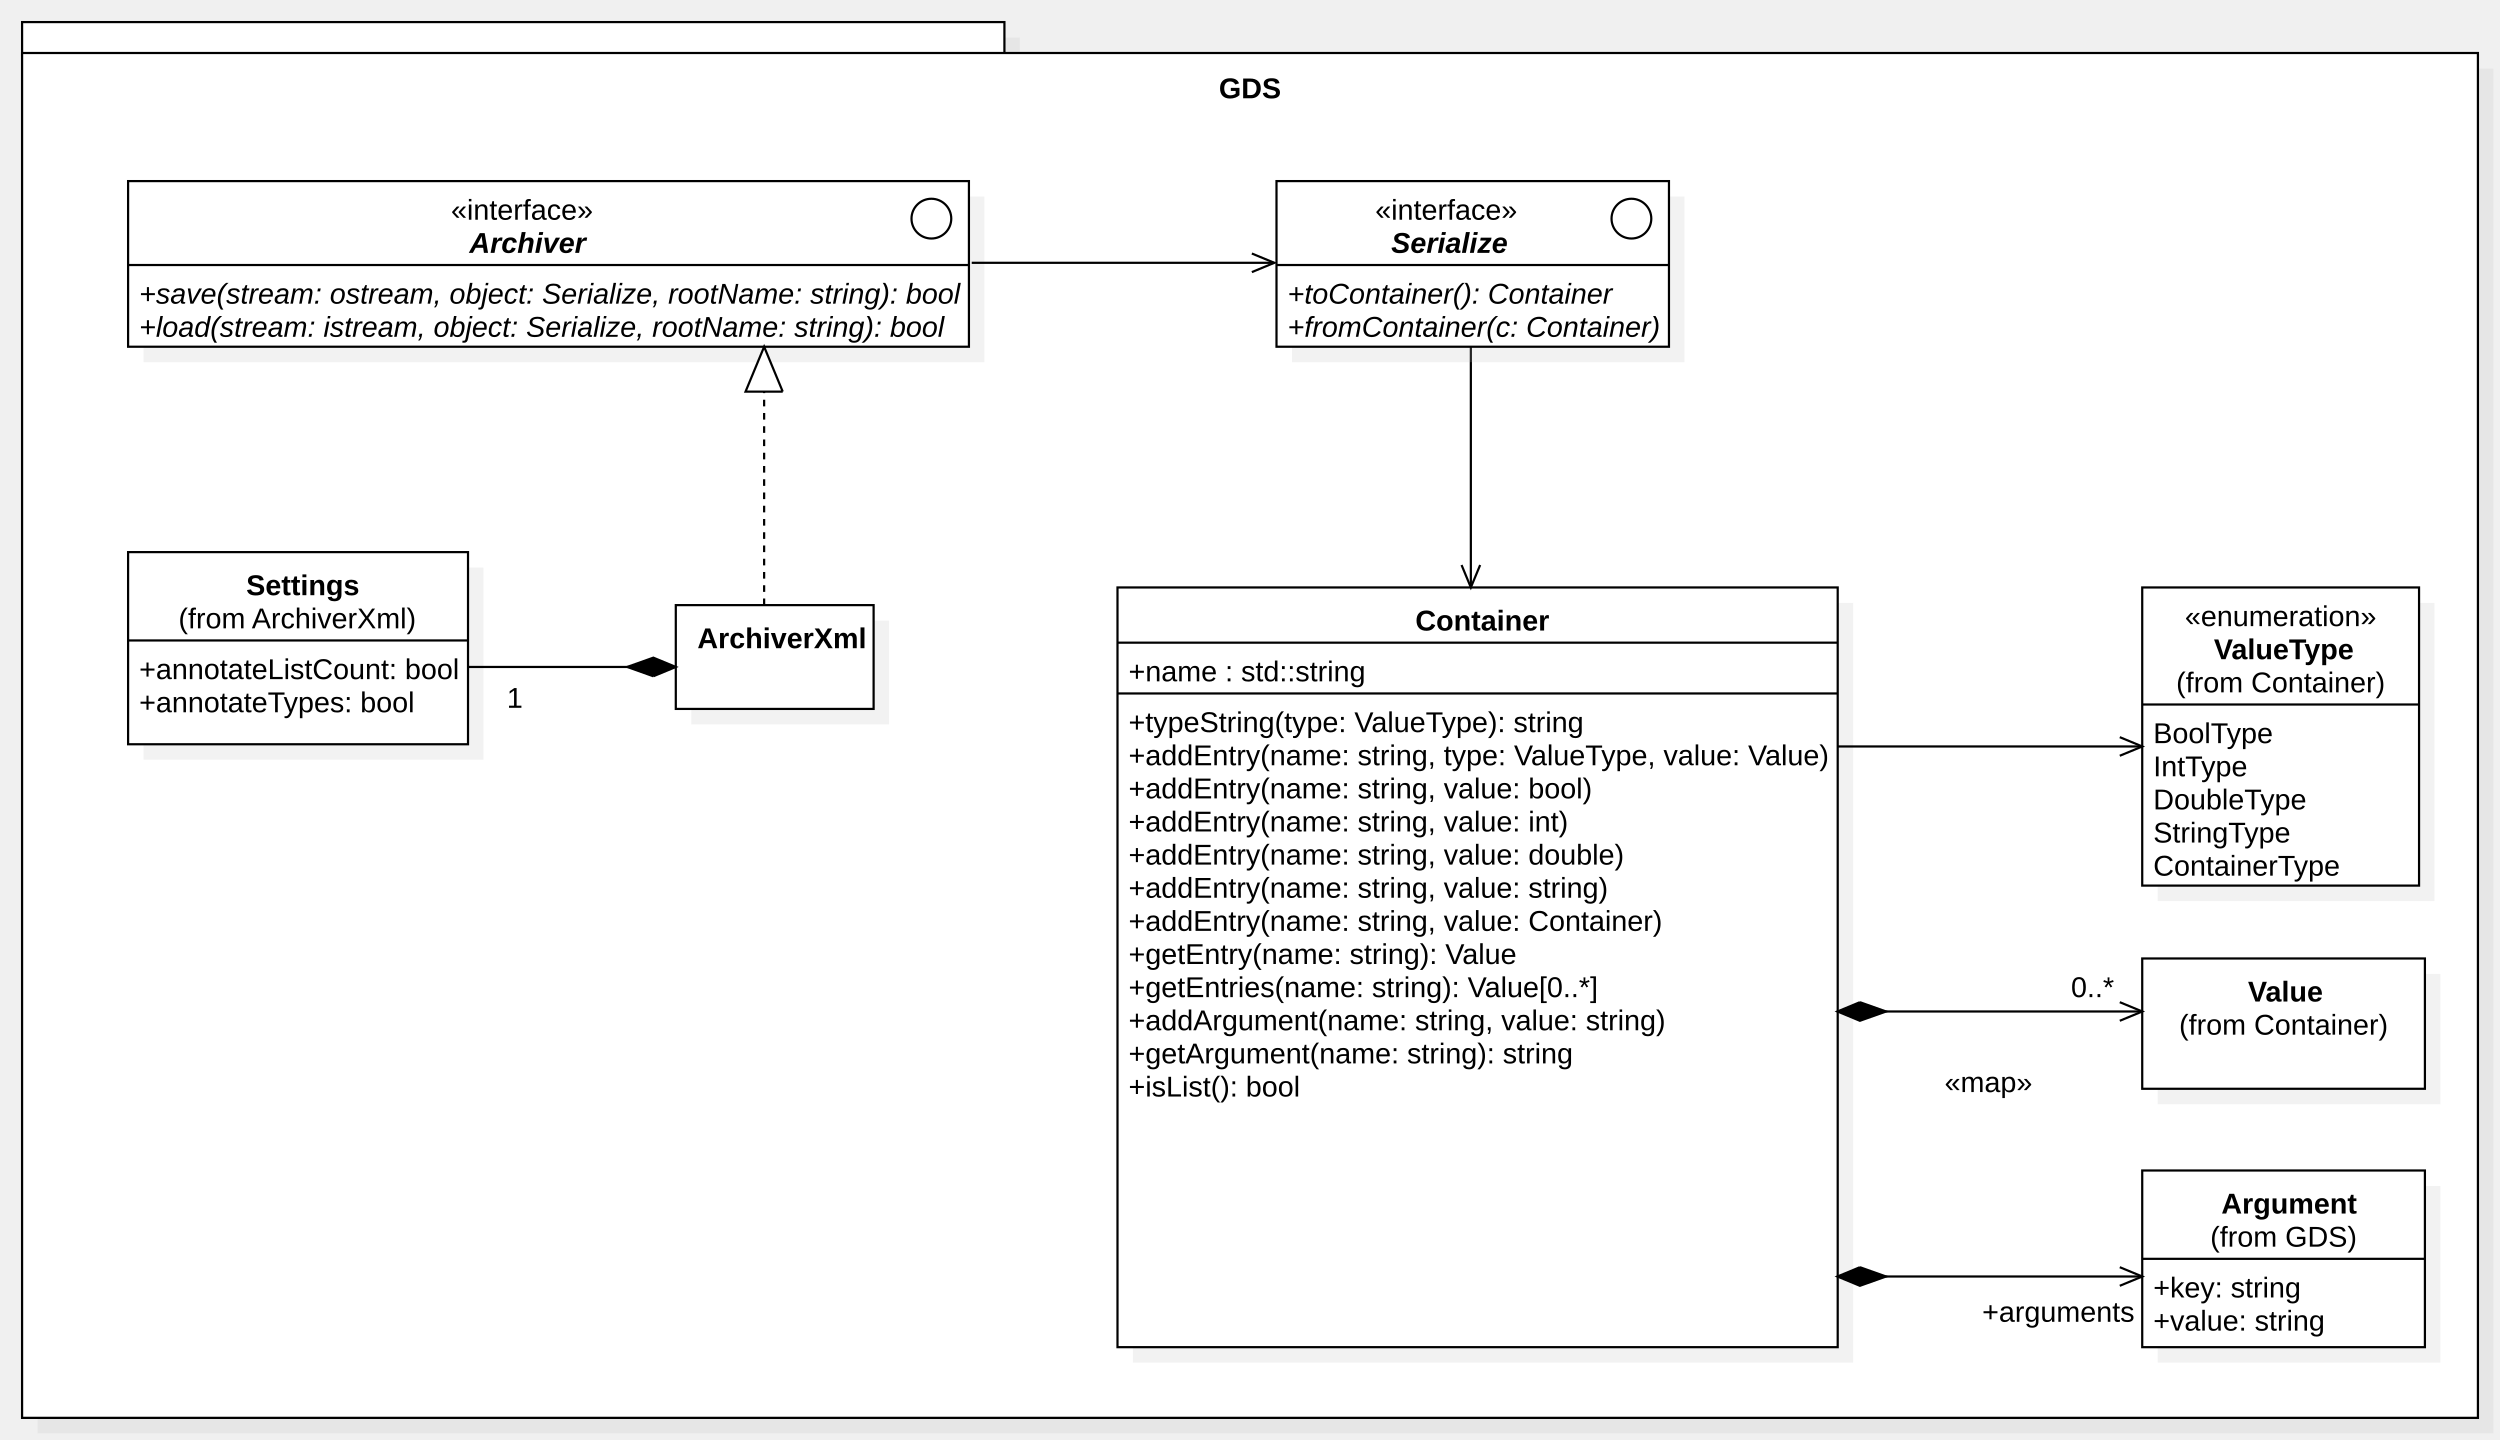
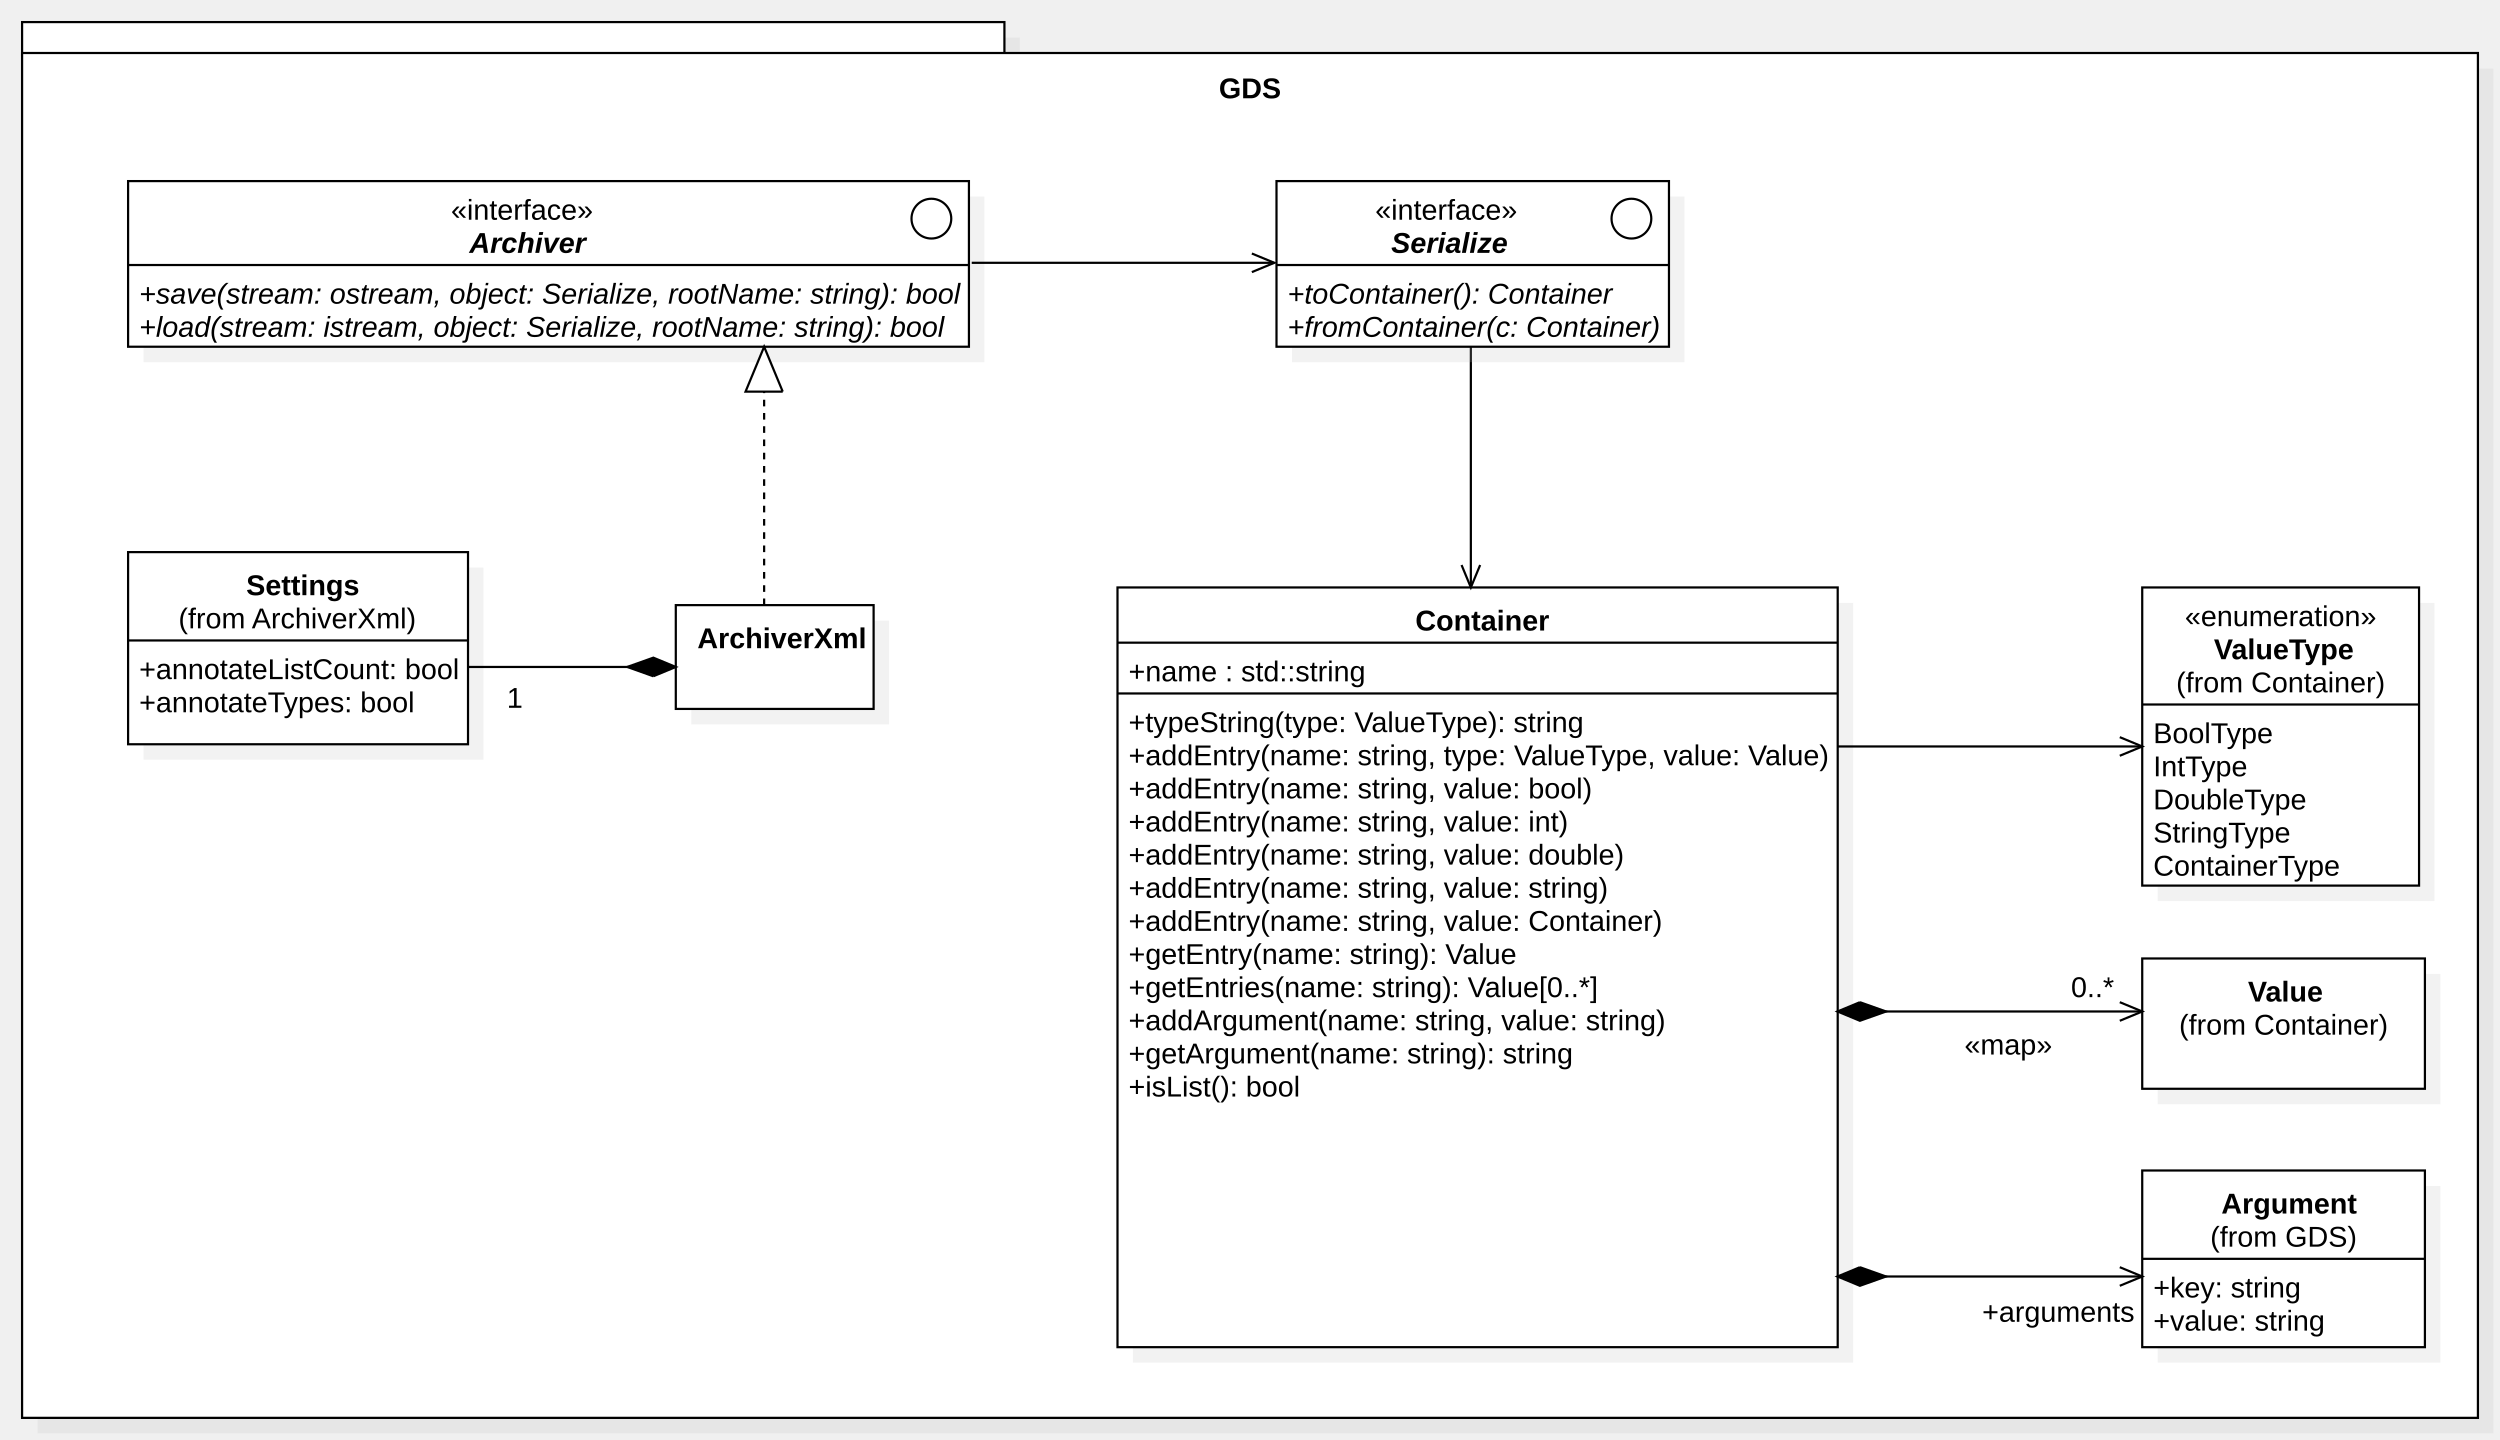
<svg xmlns="http://www.w3.org/2000/svg" version="1.1" width="1132" height="652">
  <defs />
  <g>
    <g transform="translate(-350,-182) scale(1,1)">
      <rect fill="#C0C0C0" stroke="none" x="367" y="199" width="444.8" height="15" opacity="0.2" />
    </g>
    <g transform="translate(-350,-182) scale(1,1)">
      <rect fill="#C0C0C0" stroke="none" x="367" y="213" width="1112" height="618" opacity="0.2" />
    </g>
    <g transform="translate(-350,-182) scale(1,1)">
      <rect fill="#ffffff" stroke="none" x="360" y="207" width="1112" height="617" />
    </g>
    <g transform="translate(-350,-182) scale(1,1)">
      <path fill="none" stroke="#000000" d="M 360 207 L 1472 207 L 1472 824 L 360 824 L 360 207 Z Z" stroke-miterlimit="10" />
    </g>
    <g transform="translate(-350,-182) scale(1,1)">
      <rect fill="#ffffff" stroke="none" x="360" y="192" width="444.8" height="15" />
    </g>
    <g transform="translate(-350,-182) scale(1,1)">
      <path fill="none" stroke="#000000" d="M 360 192 L 804.8 192 L 804.8 207 L 360 207 L 360 192 Z Z" stroke-miterlimit="10" />
    </g>
    <g transform="translate(-350,-182) scale(1,1)">
      <rect fill="#ffffff" stroke="none" x="360" y="206" width="1112" height="618" />
    </g>
    <g transform="translate(-350,-182) scale(1,1)">
      <path fill="none" stroke="#000000" d="M 360 206 L 1472 206 L 1472 824 L 360 824 L 360 206 Z Z" stroke-miterlimit="10" />
    </g>
    <g transform="translate(-350,-182) scale(1,1)">
      <g>
        <path fill="none" stroke="none" />
        <text fill="#000000" stroke="none" font-family="Arial" font-size="13px" font-style="normal" font-weight="bold" text-decoration="none" x="901.915" y="226.5">GDS</text>
      </g>
    </g>
    <g transform="translate(-350,-182) scale(1,1)">
      <rect fill="#C0C0C0" stroke="none" x="863" y="455" width="326.11" height="344" opacity="0.2" />
    </g>
    <g transform="translate(-350,-182) scale(1,1)">
      <rect fill="#ffffff" stroke="none" x="856" y="448" width="326.11" height="344" />
    </g>
    <g transform="translate(-350,-182) scale(1,1)">
      <path fill="none" stroke="#000000" d="M 856 448 L 1182.11 448 L 1182.11 792 L 856 792 L 856 448 Z Z" stroke-miterlimit="10" />
    </g>
    <g transform="translate(-350,-182) scale(1,1)">
      <path fill="none" stroke="#000000" d="M 856 473 L 1182.11 473" stroke-miterlimit="10" />
    </g>
    <g transform="translate(-350,-182) scale(1,1)">
      <path fill="none" stroke="#000000" d="M 856 496 L 1182.11 496" stroke-miterlimit="10" />
    </g>
    <g transform="translate(-350,-182) scale(1,1)">
      <g>
        <path fill="none" stroke="none" />
        <text fill="#000000" stroke="none" font-family="Arial" font-size="13px" font-style="normal" font-weight="bold" text-decoration="none" x="990.871" y="467.5">Container</text>
      </g>
    </g>
    <g transform="translate(-350,-182) scale(1,1)">
      <g>
        <path fill="none" stroke="none" />
        <text fill="#000000" stroke="none" font-family="Arial" font-size="13px" font-style="normal" font-weight="normal" text-decoration="none" x="861" y="490.5">+name : std::string</text>
      </g>
    </g>
    <g transform="translate(-350,-182) scale(1,1)">
      <g>
        <path fill="none" stroke="none" />
        <text fill="#000000" stroke="none" font-family="Arial" font-size="13px" font-style="normal" font-weight="normal" text-decoration="none" x="861" y="513.5">+typeString(type: ValueType): string</text>
      </g>
    </g>
    <g transform="translate(-350,-182) scale(1,1)">
      <g>
        <path fill="none" stroke="none" />
        <text fill="#000000" stroke="none" font-family="Arial" font-size="13px" font-style="normal" font-weight="normal" text-decoration="none" x="861" y="528.5">+addEntry(name: string, type: ValueType, value: Value)</text>
      </g>
    </g>
    <g transform="translate(-350,-182) scale(1,1)">
      <g>
        <path fill="none" stroke="none" />
        <text fill="#000000" stroke="none" font-family="Arial" font-size="13px" font-style="normal" font-weight="normal" text-decoration="none" x="861" y="543.5">+addEntry(name: string, value: bool)</text>
      </g>
    </g>
    <g transform="translate(-350,-182) scale(1,1)">
      <g>
        <path fill="none" stroke="none" />
        <text fill="#000000" stroke="none" font-family="Arial" font-size="13px" font-style="normal" font-weight="normal" text-decoration="none" x="861" y="558.5">+addEntry(name: string, value: int)</text>
      </g>
    </g>
    <g transform="translate(-350,-182) scale(1,1)">
      <g>
        <path fill="none" stroke="none" />
        <text fill="#000000" stroke="none" font-family="Arial" font-size="13px" font-style="normal" font-weight="normal" text-decoration="none" x="861" y="573.5">+addEntry(name: string, value: double)</text>
      </g>
    </g>
    <g transform="translate(-350,-182) scale(1,1)">
      <g>
        <path fill="none" stroke="none" />
        <text fill="#000000" stroke="none" font-family="Arial" font-size="13px" font-style="normal" font-weight="normal" text-decoration="none" x="861" y="588.5">+addEntry(name: string, value: string)</text>
      </g>
    </g>
    <g transform="translate(-350,-182) scale(1,1)">
      <g>
        <path fill="none" stroke="none" />
        <text fill="#000000" stroke="none" font-family="Arial" font-size="13px" font-style="normal" font-weight="normal" text-decoration="none" x="861" y="603.5">+addEntry(name: string, value: Container)</text>
      </g>
    </g>
    <g transform="translate(-350,-182) scale(1,1)">
      <g>
        <path fill="none" stroke="none" />
        <text fill="#000000" stroke="none" font-family="Arial" font-size="13px" font-style="normal" font-weight="normal" text-decoration="none" x="861" y="618.5">+getEntry(name: string): Value</text>
      </g>
    </g>
    <g transform="translate(-350,-182) scale(1,1)">
      <g>
        <path fill="none" stroke="none" />
        <text fill="#000000" stroke="none" font-family="Arial" font-size="13px" font-style="normal" font-weight="normal" text-decoration="none" x="861" y="633.5">+getEntries(name: string): Value[0..*]</text>
      </g>
    </g>
    <g transform="translate(-350,-182) scale(1,1)">
      <g>
        <path fill="none" stroke="none" />
        <text fill="#000000" stroke="none" font-family="Arial" font-size="13px" font-style="normal" font-weight="normal" text-decoration="none" x="861" y="648.5">+addArgument(name: string, value: string)</text>
      </g>
    </g>
    <g transform="translate(-350,-182) scale(1,1)">
      <g>
        <path fill="none" stroke="none" />
        <text fill="#000000" stroke="none" font-family="Arial" font-size="13px" font-style="normal" font-weight="normal" text-decoration="none" x="861" y="663.5">+getArgument(name: string): string</text>
      </g>
    </g>
    <g transform="translate(-350,-182) scale(1,1)">
      <g>
        <path fill="none" stroke="none" />
        <text fill="#000000" stroke="none" font-family="Arial" font-size="13px" font-style="normal" font-weight="normal" text-decoration="none" x="861" y="678.5">+isList(): bool</text>
      </g>
    </g>
    <g transform="translate(-350,-182) scale(1,1)">
      <rect fill="#C0C0C0" stroke="none" x="1327" y="455" width="125.346" height="135" opacity="0.2" />
    </g>
    <g transform="translate(-350,-182) scale(1,1)">
      <rect fill="#ffffff" stroke="none" x="1320" y="448" width="125.346" height="135" />
    </g>
    <g transform="translate(-350,-182) scale(1,1)">
      <path fill="none" stroke="#000000" d="M 1320 448 L 1445.346 448 L 1445.346 583 L 1320 583 L 1320 448 Z Z" stroke-miterlimit="10" />
    </g>
    <g transform="translate(-350,-182) scale(1,1)">
      <path fill="none" stroke="#000000" d="M 1320 501 L 1445.346 501" stroke-miterlimit="10" />
    </g>
    <g transform="translate(-350,-182) scale(1,1)">
      <g>
        <path fill="none" stroke="none" />
        <text fill="#000000" stroke="none" font-family="Arial" font-size="13px" font-style="normal" font-weight="normal" text-decoration="none" x="1339.309" y="465.5">«enumeration»</text>
      </g>
    </g>
    <g transform="translate(-350,-182) scale(1,1)">
      <g>
        <path fill="none" stroke="none" />
        <text fill="#000000" stroke="none" font-family="Arial" font-size="13px" font-style="normal" font-weight="bold" text-decoration="none" x="1352.439" y="480.5">ValueType</text>
      </g>
    </g>
    <g transform="translate(-350,-182) scale(1,1)">
      <g>
        <path fill="none" stroke="none" />
        <text fill="#000000" stroke="none" font-family="Arial" font-size="13px" font-style="normal" font-weight="normal" text-decoration="none" x="1335.354" y="495.5">(from Container)</text>
      </g>
    </g>
    <g transform="translate(-350,-182) scale(1,1)">
      <g>
        <path fill="none" stroke="none" />
        <text fill="#000000" stroke="none" font-family="Arial" font-size="13px" font-style="normal" font-weight="normal" text-decoration="none" x="1325" y="518.5">BoolType</text>
      </g>
    </g>
    <g transform="translate(-350,-182) scale(1,1)">
      <g>
        <path fill="none" stroke="none" />
        <text fill="#000000" stroke="none" font-family="Arial" font-size="13px" font-style="normal" font-weight="normal" text-decoration="none" x="1325" y="533.5">IntType</text>
      </g>
    </g>
    <g transform="translate(-350,-182) scale(1,1)">
      <g>
        <path fill="none" stroke="none" />
        <text fill="#000000" stroke="none" font-family="Arial" font-size="13px" font-style="normal" font-weight="normal" text-decoration="none" x="1325" y="548.5">DoubleType</text>
      </g>
    </g>
    <g transform="translate(-350,-182) scale(1,1)">
      <g>
        <path fill="none" stroke="none" />
        <text fill="#000000" stroke="none" font-family="Arial" font-size="13px" font-style="normal" font-weight="normal" text-decoration="none" x="1325" y="563.5">StringType</text>
      </g>
    </g>
    <g transform="translate(-350,-182) scale(1,1)">
      <g>
        <path fill="none" stroke="none" />
        <text fill="#000000" stroke="none" font-family="Arial" font-size="13px" font-style="normal" font-weight="normal" text-decoration="none" x="1325" y="578.5">ContainerType</text>
      </g>
    </g>
    <g transform="translate(-350,-182) scale(1,1)">
      <rect fill="#C0C0C0" stroke="none" x="415" y="271" width="380.731" height="75" opacity="0.2" />
    </g>
    <g transform="translate(-350,-182) scale(1,1)">
      <rect fill="#ffffff" stroke="none" x="408" y="264" width="380.731" height="75" />
    </g>
    <g transform="translate(-350,-182) scale(1,1)">
      <path fill="none" stroke="#000000" d="M 408 264 L 788.731 264 L 788.731 339 L 408 339 L 408 264 Z Z" stroke-miterlimit="10" />
    </g>
    <g transform="translate(-350,-182) scale(1,1)">
      <path fill="#ffffff" stroke="none" d="M 762.731 281 C 762.731 276.029 766.761 272 771.731 272 C 776.702 272 780.731 276.029 780.731 281 C 780.731 285.971 776.702 290 771.731 290 C 766.761 290 762.731 285.971 762.731 281 Z" />
    </g>
    <g transform="translate(-350,-182) scale(1,1)">
      <path fill="none" stroke="#000000" d="M 762.731 281 C 762.731 276.029 766.761 272 771.731 272 C 776.702 272 780.731 276.029 780.731 281 C 780.731 285.971 776.702 290 771.731 290 C 766.761 290 762.731 285.971 762.731 281 Z" stroke-miterlimit="10" />
    </g>
    <g transform="translate(-350,-182) scale(1,1)">
      <path fill="none" stroke="#000000" d="M 408 302 L 788.731 302" stroke-miterlimit="10" />
    </g>
    <g transform="translate(-350,-182) scale(1,1)">
      <g>
        <path fill="none" stroke="none" />
        <text fill="#000000" stroke="none" font-family="Arial" font-size="13px" font-style="normal" font-weight="normal" text-decoration="none" x="554.205" y="281.5">«interface»</text>
      </g>
    </g>
    <g transform="translate(-350,-182) scale(1,1)">
      <g>
        <path fill="none" stroke="none" />
        <text fill="#000000" stroke="none" font-family="Arial" font-size="13px" font-style="italic" font-weight="bold" text-decoration="none" x="562.527" y="296.5">Archiver</text>
      </g>
    </g>
    <g transform="translate(-350,-182) scale(1,1)">
      <g>
        <path fill="none" stroke="none" />
        <text fill="#000000" stroke="none" font-family="Arial" font-size="13px" font-style="italic" font-weight="normal" text-decoration="none" x="413" y="319.5">+save(stream: ostream, object: Serialize, rootName: string): bool</text>
      </g>
    </g>
    <g transform="translate(-350,-182) scale(1,1)">
      <g>
        <path fill="none" stroke="none" />
        <text fill="#000000" stroke="none" font-family="Arial" font-size="13px" font-style="italic" font-weight="normal" text-decoration="none" x="413" y="334.5">+load(stream: istream, object: Serialize, rootName: string): bool</text>
      </g>
    </g>
    <g transform="translate(-350,-182) scale(1,1)">
      <rect fill="#C0C0C0" stroke="none" x="663" y="463" width="89.571" height="47" opacity="0.2" />
    </g>
    <g transform="translate(-350,-182) scale(1,1)">
      <rect fill="#ffffff" stroke="none" x="656" y="456" width="89.571" height="47" />
    </g>
    <g transform="translate(-350,-182) scale(1,1)">
      <path fill="none" stroke="#000000" d="M 656 456 L 745.571 456 L 745.571 503 L 656 503 L 656 456 Z Z" stroke-miterlimit="10" />
    </g>
    <g transform="translate(-350,-182) scale(1,1)">
      <g>
        <path fill="none" stroke="none" />
        <text fill="#000000" stroke="none" font-family="Arial" font-size="13px" font-style="normal" font-weight="bold" text-decoration="none" x="665.753" y="475.5">ArchiverXml</text>
      </g>
    </g>
    <g transform="translate(-350,-182) scale(1,1)">
      <path fill="none" stroke="#000000" d="M 696 456 L 696 339" stroke-miterlimit="10" stroke-dasharray="3" />
    </g>
    <g transform="translate(-350,-182) scale(1,1)">
      <path fill="#FFFFFF" stroke="none" d="M 704.419 359.325 L 696 339 L 687.581 359.325" />
    </g>
    <g transform="translate(-350,-182) scale(1,1)">
      <path fill="none" stroke="#000000" d="M 704.419 359.325 L 696 339 L 687.581 359.325 L 704.419 359.325" stroke-miterlimit="10" />
    </g>
    <g transform="translate(-350,-182) scale(1,1)">
      <rect fill="#C0C0C0" stroke="none" x="415" y="439" width="153.917" height="87" opacity="0.2" />
    </g>
    <g transform="translate(-350,-182) scale(1,1)">
      <rect fill="#ffffff" stroke="none" x="408" y="432" width="153.917" height="87" />
    </g>
    <g transform="translate(-350,-182) scale(1,1)">
      <path fill="none" stroke="#000000" d="M 408 432 L 561.917 432 L 561.917 519 L 408 519 L 408 432 Z Z" stroke-miterlimit="10" />
    </g>
    <g transform="translate(-350,-182) scale(1,1)">
      <path fill="none" stroke="#000000" d="M 408 472 L 561.917 472" stroke-miterlimit="10" />
    </g>
    <g transform="translate(-350,-182) scale(1,1)">
      <g>
        <path fill="none" stroke="none" />
        <text fill="#000000" stroke="none" font-family="Arial" font-size="13px" font-style="normal" font-weight="bold" text-decoration="none" x="461.472" y="451.5">Settings</text>
      </g>
    </g>
    <g transform="translate(-350,-182) scale(1,1)">
      <g>
        <path fill="none" stroke="none" />
        <text fill="#000000" stroke="none" font-family="Arial" font-size="13px" font-style="normal" font-weight="normal" text-decoration="none" x="430.791" y="466.5">(from ArchiverXml)</text>
      </g>
    </g>
    <g transform="translate(-350,-182) scale(1,1)">
      <g>
        <path fill="none" stroke="none" />
        <text fill="#000000" stroke="none" font-family="Arial" font-size="13px" font-style="normal" font-weight="normal" text-decoration="none" x="413" y="489.5">+annotateListCount: bool</text>
      </g>
    </g>
    <g transform="translate(-350,-182) scale(1,1)">
      <g>
        <path fill="none" stroke="none" />
        <text fill="#000000" stroke="none" font-family="Arial" font-size="13px" font-style="normal" font-weight="normal" text-decoration="none" x="413" y="504.5">+annotateTypes: bool</text>
      </g>
    </g>
    <g transform="translate(-350,-182) scale(1,1)">
      <path fill="none" stroke="#000000" d="M 562 484 L 656 484" stroke-miterlimit="10" />
    </g>
    <g transform="translate(-350,-182) scale(1,1)">
      <path fill="#000000" stroke="none" d="M 645.837 488.21 L 656 484 L 645.837 479.79 L 634 484" />
    </g>
    <g transform="translate(-350,-182) scale(1,1)">
      <path fill="none" stroke="#000000" d="M 645.837 488.21 L 656 484 L 645.837 479.79 L 634 484 L 645.837 488.21" stroke-miterlimit="10" />
    </g>
    <g transform="translate(-350,-182) scale(1,1)">
      <g>
        <path fill="none" stroke="none" />
        <text fill="#000000" stroke="none" font-family="Arial" font-size="13px" font-style="normal" font-weight="normal" text-decoration="none" x="579.5" y="502.5">1</text>
      </g>
    </g>
    <g transform="translate(-350,-182) scale(1,1)">
      <path fill="none" stroke="#000000" d="M 790 301 L 927 301" stroke-miterlimit="10" />
    </g>
    <g transform="translate(-350,-182) scale(1,1)">
      <path fill="none" stroke="#000000" d="M 916.837 305.21 L 927 301 L 916.837 296.79" stroke-miterlimit="10" />
    </g>
    <g transform="translate(-350,-182) scale(1,1)">
      <path fill="none" stroke="#000000" d="M 1182 520 L 1320 520" stroke-miterlimit="10" />
    </g>
    <g transform="translate(-350,-182) scale(1,1)">
      <path fill="none" stroke="#000000" d="M 1309.837 524.21 L 1320 520 L 1309.837 515.79" stroke-miterlimit="10" />
    </g>
    <g transform="translate(-350,-182) scale(1,1)">
      <path fill="none" stroke="#000000" d="M 1016 339 L 1016 448" stroke-miterlimit="10" />
    </g>
    <g transform="translate(-350,-182) scale(1,1)">
      <path fill="none" stroke="#000000" d="M 1011.79 437.837 L 1016 448 L 1020.21 437.837" stroke-miterlimit="10" />
    </g>
    <g transform="translate(-350,-182) scale(1,1)">
      <rect fill="#C0C0C0" stroke="none" x="1327" y="623" width="128" height="59" opacity="0.2" />
    </g>
    <g transform="translate(-350,-182) scale(1,1)">
      <rect fill="#ffffff" stroke="none" x="1320" y="616" width="128" height="59" />
    </g>
    <g transform="translate(-350,-182) scale(1,1)">
      <path fill="none" stroke="#000000" d="M 1320 616 L 1448 616 L 1448 675 L 1320 675 L 1320 616 Z Z" stroke-miterlimit="10" />
    </g>
    <g transform="translate(-350,-182) scale(1,1)">
      <g>
        <path fill="none" stroke="none" />
        <text fill="#000000" stroke="none" font-family="Arial" font-size="13px" font-style="normal" font-weight="bold" text-decoration="none" x="1367.858" y="635.5">Value</text>
      </g>
    </g>
    <g transform="translate(-350,-182) scale(1,1)">
      <g>
        <path fill="none" stroke="none" />
        <text fill="#000000" stroke="none" font-family="Arial" font-size="13px" font-style="normal" font-weight="normal" text-decoration="none" x="1336.681" y="650.5">(from Container)</text>
      </g>
    </g>
    <g transform="translate(-350,-182) scale(1,1)">
      <path fill="none" stroke="#000000" d="M 1320 640 L 1182 640" stroke-miterlimit="10" />
    </g>
    <g transform="translate(-350,-182) scale(1,1)">
      <path fill="#000000" stroke="none" d="M 1192.163 635.79 L 1182 640 L 1192.163 644.21 L 1204 640" />
    </g>
    <g transform="translate(-350,-182) scale(1,1)">
      <path fill="none" stroke="#000000" d="M 1192.163 635.79 L 1182 640 L 1192.163 644.21 L 1204 640 L 1192.163 635.79" stroke-miterlimit="10" />
    </g>
    <g transform="translate(-350,-182) scale(1,1)">
      <path fill="none" stroke="#000000" d="M 1309.837 644.21 L 1320 640 L 1309.837 635.79" stroke-miterlimit="10" />
    </g>
    <g transform="translate(-350,-182) scale(1,1)">
      <g>
        <path fill="none" stroke="none" />
-         <text fill="#000000" stroke="none" font-family="Arial" font-size="13px" font-style="normal" font-weight="normal" text-decoration="none" x="1230.5" y="676.5">«map»</text>
+         <text fill="#000000" stroke="none" font-family="Arial" font-size="13px" font-style="normal" font-weight="normal" text-decoration="none" x="1239.5" y="659.5">«map»</text>
      </g>
    </g>
    <g transform="translate(-350,-182) scale(1,1)">
      <g>
        <path fill="none" stroke="none" />
        <text fill="#000000" stroke="none" font-family="Arial" font-size="13px" font-style="normal" font-weight="normal" text-decoration="none" x="1287.744" y="633.5">0..*</text>
      </g>
    </g>
    <g transform="translate(-350,-182) scale(1,1)">
      <rect fill="#C0C0C0" stroke="none" x="1327" y="719" width="128" height="80" opacity="0.2" />
    </g>
    <g transform="translate(-350,-182) scale(1,1)">
      <rect fill="#ffffff" stroke="none" x="1320" y="712" width="128" height="80" />
    </g>
    <g transform="translate(-350,-182) scale(1,1)">
      <path fill="none" stroke="#000000" d="M 1320 712 L 1448 712 L 1448 792 L 1320 792 L 1320 712 Z Z" stroke-miterlimit="10" />
    </g>
    <g transform="translate(-350,-182) scale(1,1)">
      <path fill="none" stroke="#000000" d="M 1320 752 L 1448 752" stroke-miterlimit="10" />
    </g>
    <g transform="translate(-350,-182) scale(1,1)">
      <g>
        <path fill="none" stroke="none" />
        <text fill="#000000" stroke="none" font-family="Arial" font-size="13px" font-style="normal" font-weight="bold" text-decoration="none" x="1355.82" y="731.5">Argument</text>
      </g>
    </g>
    <g transform="translate(-350,-182) scale(1,1)">
      <g>
        <path fill="none" stroke="none" />
        <text fill="#000000" stroke="none" font-family="Arial" font-size="13px" font-style="normal" font-weight="normal" text-decoration="none" x="1350.78" y="746.5">(from GDS)</text>
      </g>
    </g>
    <g transform="translate(-350,-182) scale(1,1)">
      <g>
        <path fill="none" stroke="none" />
        <text fill="#000000" stroke="none" font-family="Arial" font-size="13px" font-style="normal" font-weight="normal" text-decoration="none" x="1325" y="769.5">+key: string</text>
      </g>
    </g>
    <g transform="translate(-350,-182) scale(1,1)">
      <g>
        <path fill="none" stroke="none" />
        <text fill="#000000" stroke="none" font-family="Arial" font-size="13px" font-style="normal" font-weight="normal" text-decoration="none" x="1325" y="784.5">+value: string</text>
      </g>
    </g>
    <g transform="translate(-350,-182) scale(1,1)">
      <path fill="none" stroke="#000000" d="M 1320 760 L 1182 760" stroke-miterlimit="10" />
    </g>
    <g transform="translate(-350,-182) scale(1,1)">
      <path fill="#000000" stroke="none" d="M 1192.163 755.79 L 1182 760 L 1192.163 764.21 L 1204 760" />
    </g>
    <g transform="translate(-350,-182) scale(1,1)">
      <path fill="none" stroke="#000000" d="M 1192.163 755.79 L 1182 760 L 1192.163 764.21 L 1204 760 L 1192.163 755.79" stroke-miterlimit="10" />
    </g>
    <g transform="translate(-350,-182) scale(1,1)">
      <path fill="none" stroke="#000000" d="M 1309.837 764.21 L 1320 760 L 1309.837 755.79" stroke-miterlimit="10" />
    </g>
    <g transform="translate(-350,-182) scale(1,1)">
      <g>
        <path fill="none" stroke="none" />
        <text fill="#000000" stroke="none" font-family="Arial" font-size="13px" font-style="normal" font-weight="normal" text-decoration="none" x="1247.5" y="780.5">+arguments</text>
      </g>
    </g>
    <g transform="translate(-350,-182) scale(1,1)">
      <rect fill="#C0C0C0" stroke="none" x="935" y="271" width="177.708" height="75" opacity="0.2" />
    </g>
    <g transform="translate(-350,-182) scale(1,1)">
      <rect fill="#ffffff" stroke="none" x="928" y="264" width="177.708" height="75" />
    </g>
    <g transform="translate(-350,-182) scale(1,1)">
      <path fill="none" stroke="#000000" d="M 928 264 L 1105.708 264 L 1105.708 339 L 928 339 L 928 264 Z Z" stroke-miterlimit="10" />
    </g>
    <g transform="translate(-350,-182) scale(1,1)">
      <path fill="#ffffff" stroke="none" d="M 1079.708 281 C 1079.708 276.029 1083.737 272 1088.708 272 C 1093.679 272 1097.708 276.029 1097.708 281 C 1097.708 285.971 1093.679 290 1088.708 290 C 1083.737 290 1079.708 285.971 1079.708 281 Z" />
    </g>
    <g transform="translate(-350,-182) scale(1,1)">
      <path fill="none" stroke="#000000" d="M 1079.708 281 C 1079.708 276.029 1083.737 272 1088.708 272 C 1093.679 272 1097.708 276.029 1097.708 281 C 1097.708 285.971 1093.679 290 1088.708 290 C 1083.737 290 1079.708 285.971 1079.708 281 Z" stroke-miterlimit="10" />
    </g>
    <g transform="translate(-350,-182) scale(1,1)">
      <path fill="none" stroke="#000000" d="M 928 302 L 1105.708 302" stroke-miterlimit="10" />
    </g>
    <g transform="translate(-350,-182) scale(1,1)">
      <g>
        <path fill="none" stroke="none" />
        <text fill="#000000" stroke="none" font-family="Arial" font-size="13px" font-style="normal" font-weight="normal" text-decoration="none" x="972.694" y="281.5">«interface»</text>
      </g>
    </g>
    <g transform="translate(-350,-182) scale(1,1)">
      <g>
        <path fill="none" stroke="none" />
        <text fill="#000000" stroke="none" font-family="Arial" font-size="13px" font-style="italic" font-weight="bold" text-decoration="none" x="979.927" y="296.5">Serialize</text>
      </g>
    </g>
    <g transform="translate(-350,-182) scale(1,1)">
      <g>
        <path fill="none" stroke="none" />
        <text fill="#000000" stroke="none" font-family="Arial" font-size="13px" font-style="italic" font-weight="normal" text-decoration="none" x="933" y="319.5">+toContainer(): Container</text>
      </g>
    </g>
    <g transform="translate(-350,-182) scale(1,1)">
      <g>
        <path fill="none" stroke="none" />
        <text fill="#000000" stroke="none" font-family="Arial" font-size="13px" font-style="italic" font-weight="normal" text-decoration="none" x="933" y="334.5">+fromContainer(c: Container)</text>
      </g>
    </g>
  </g>
</svg>
